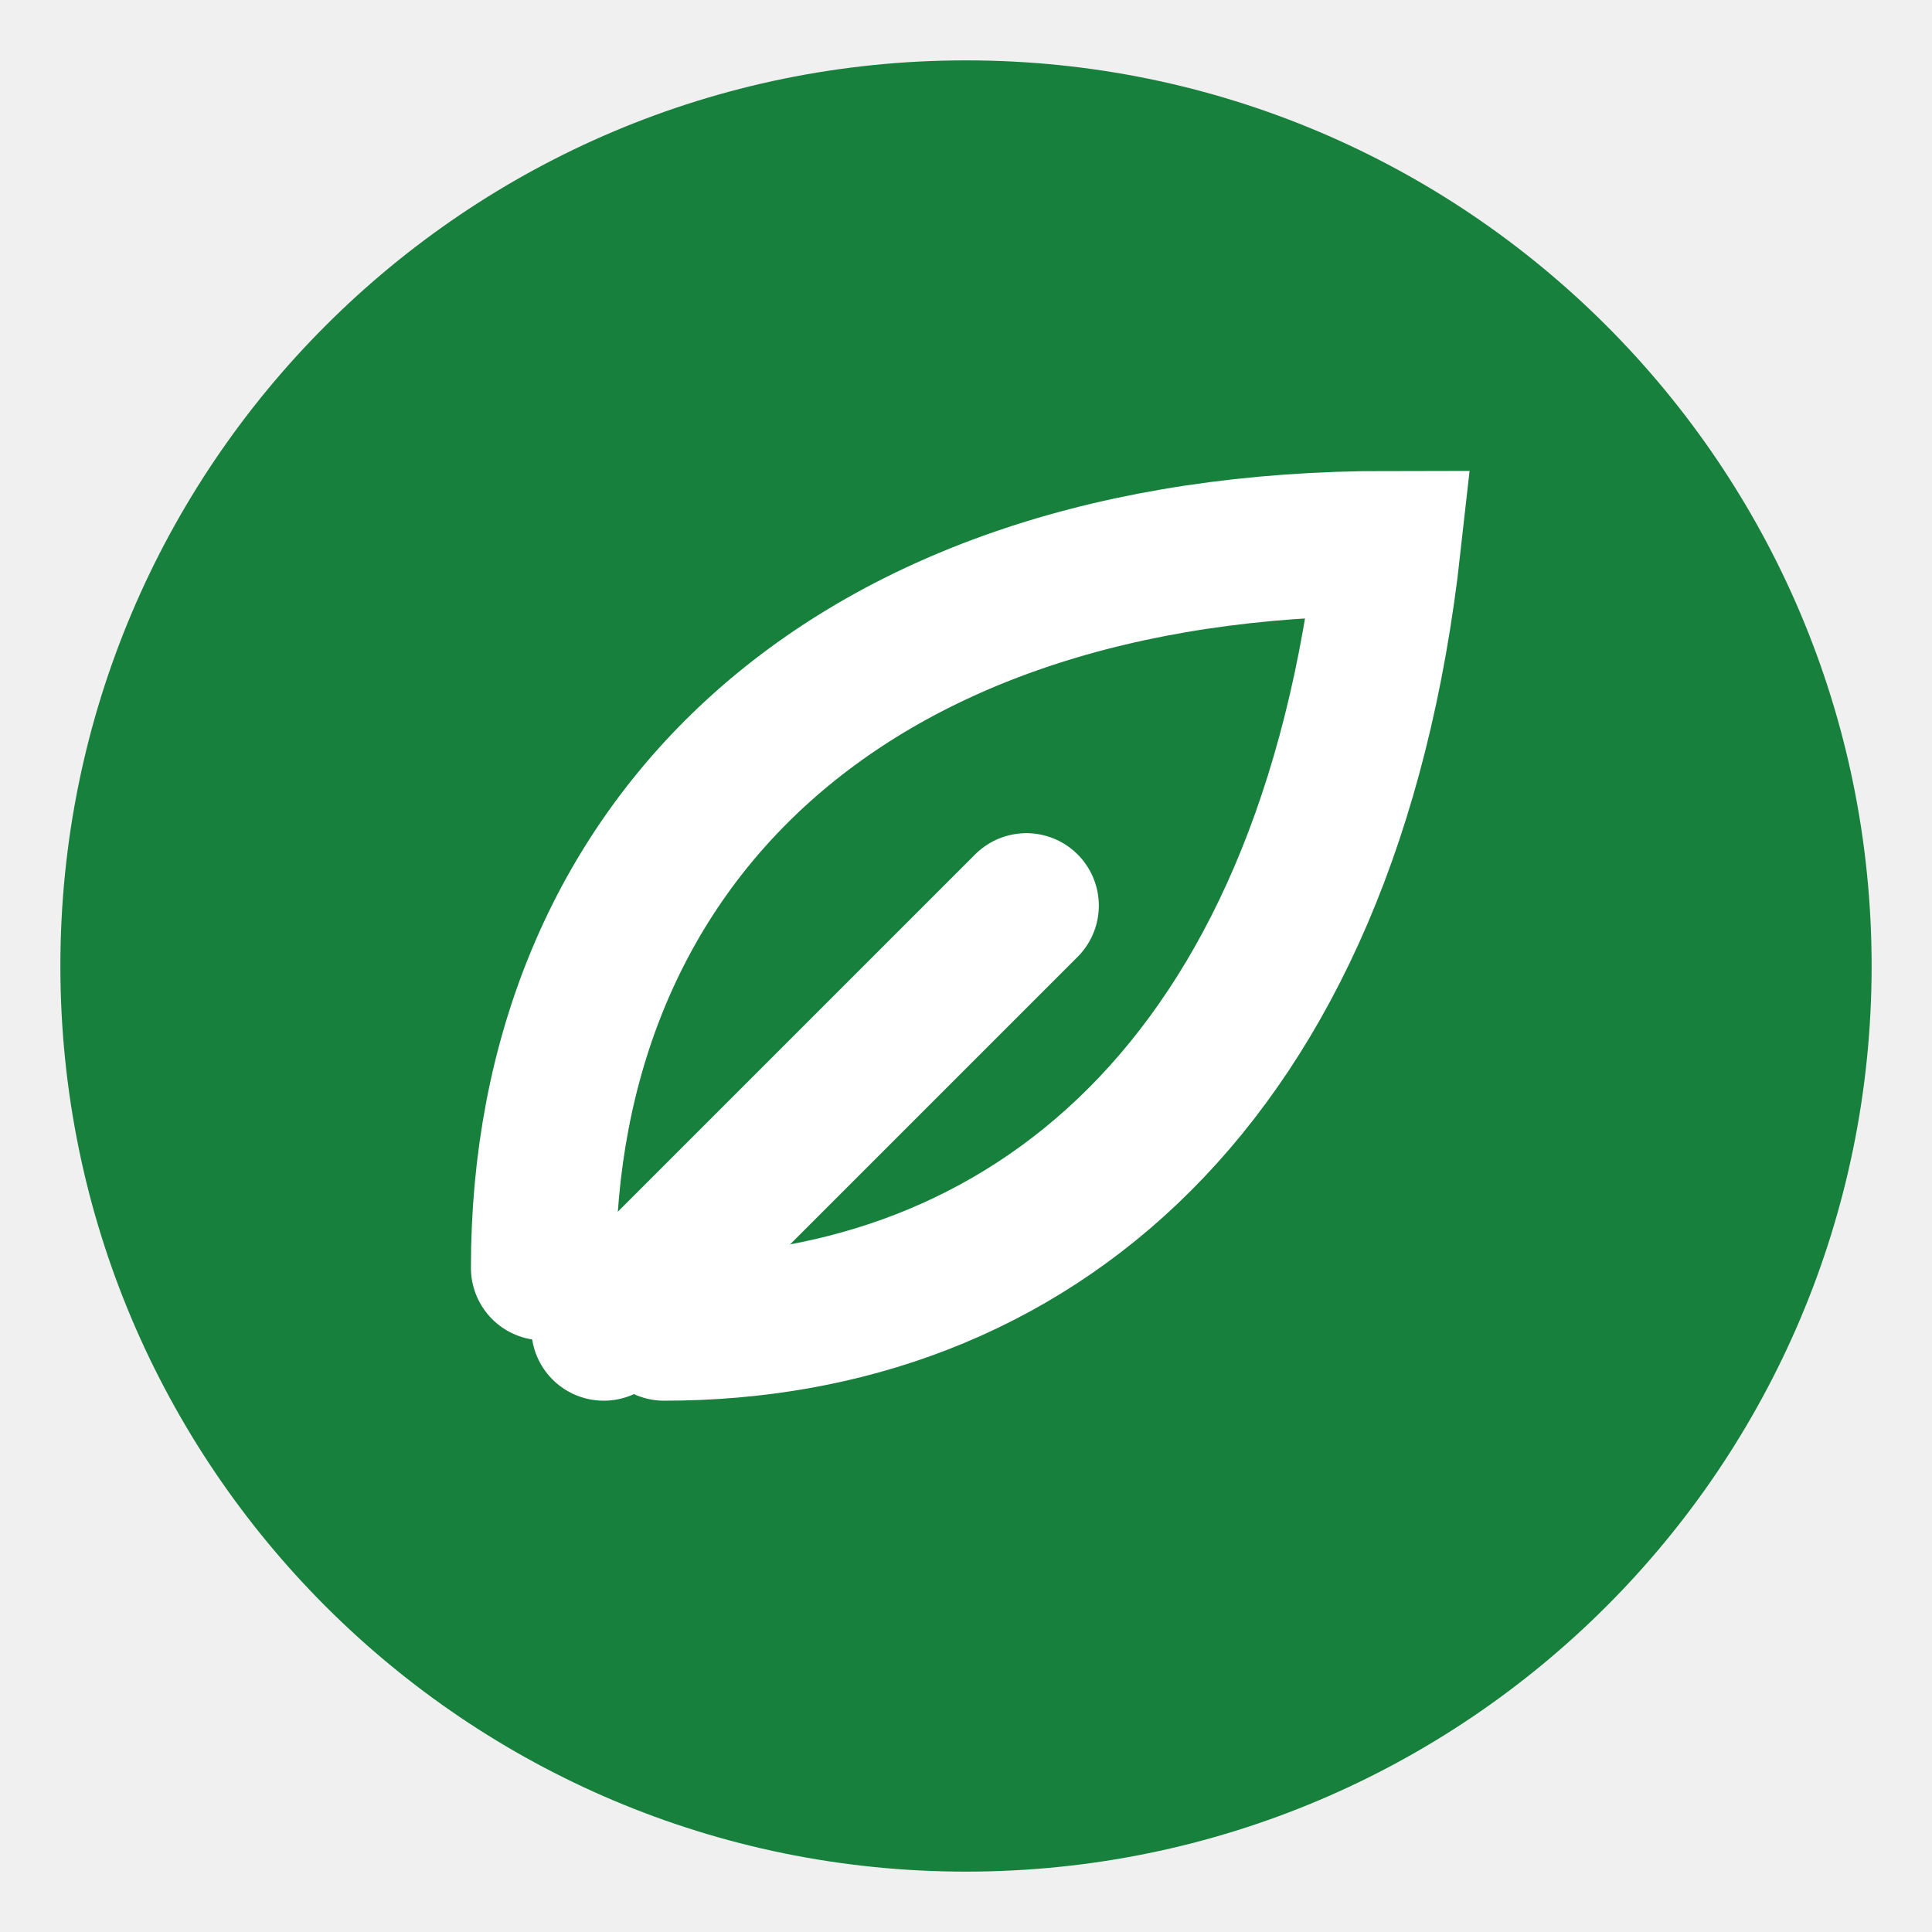
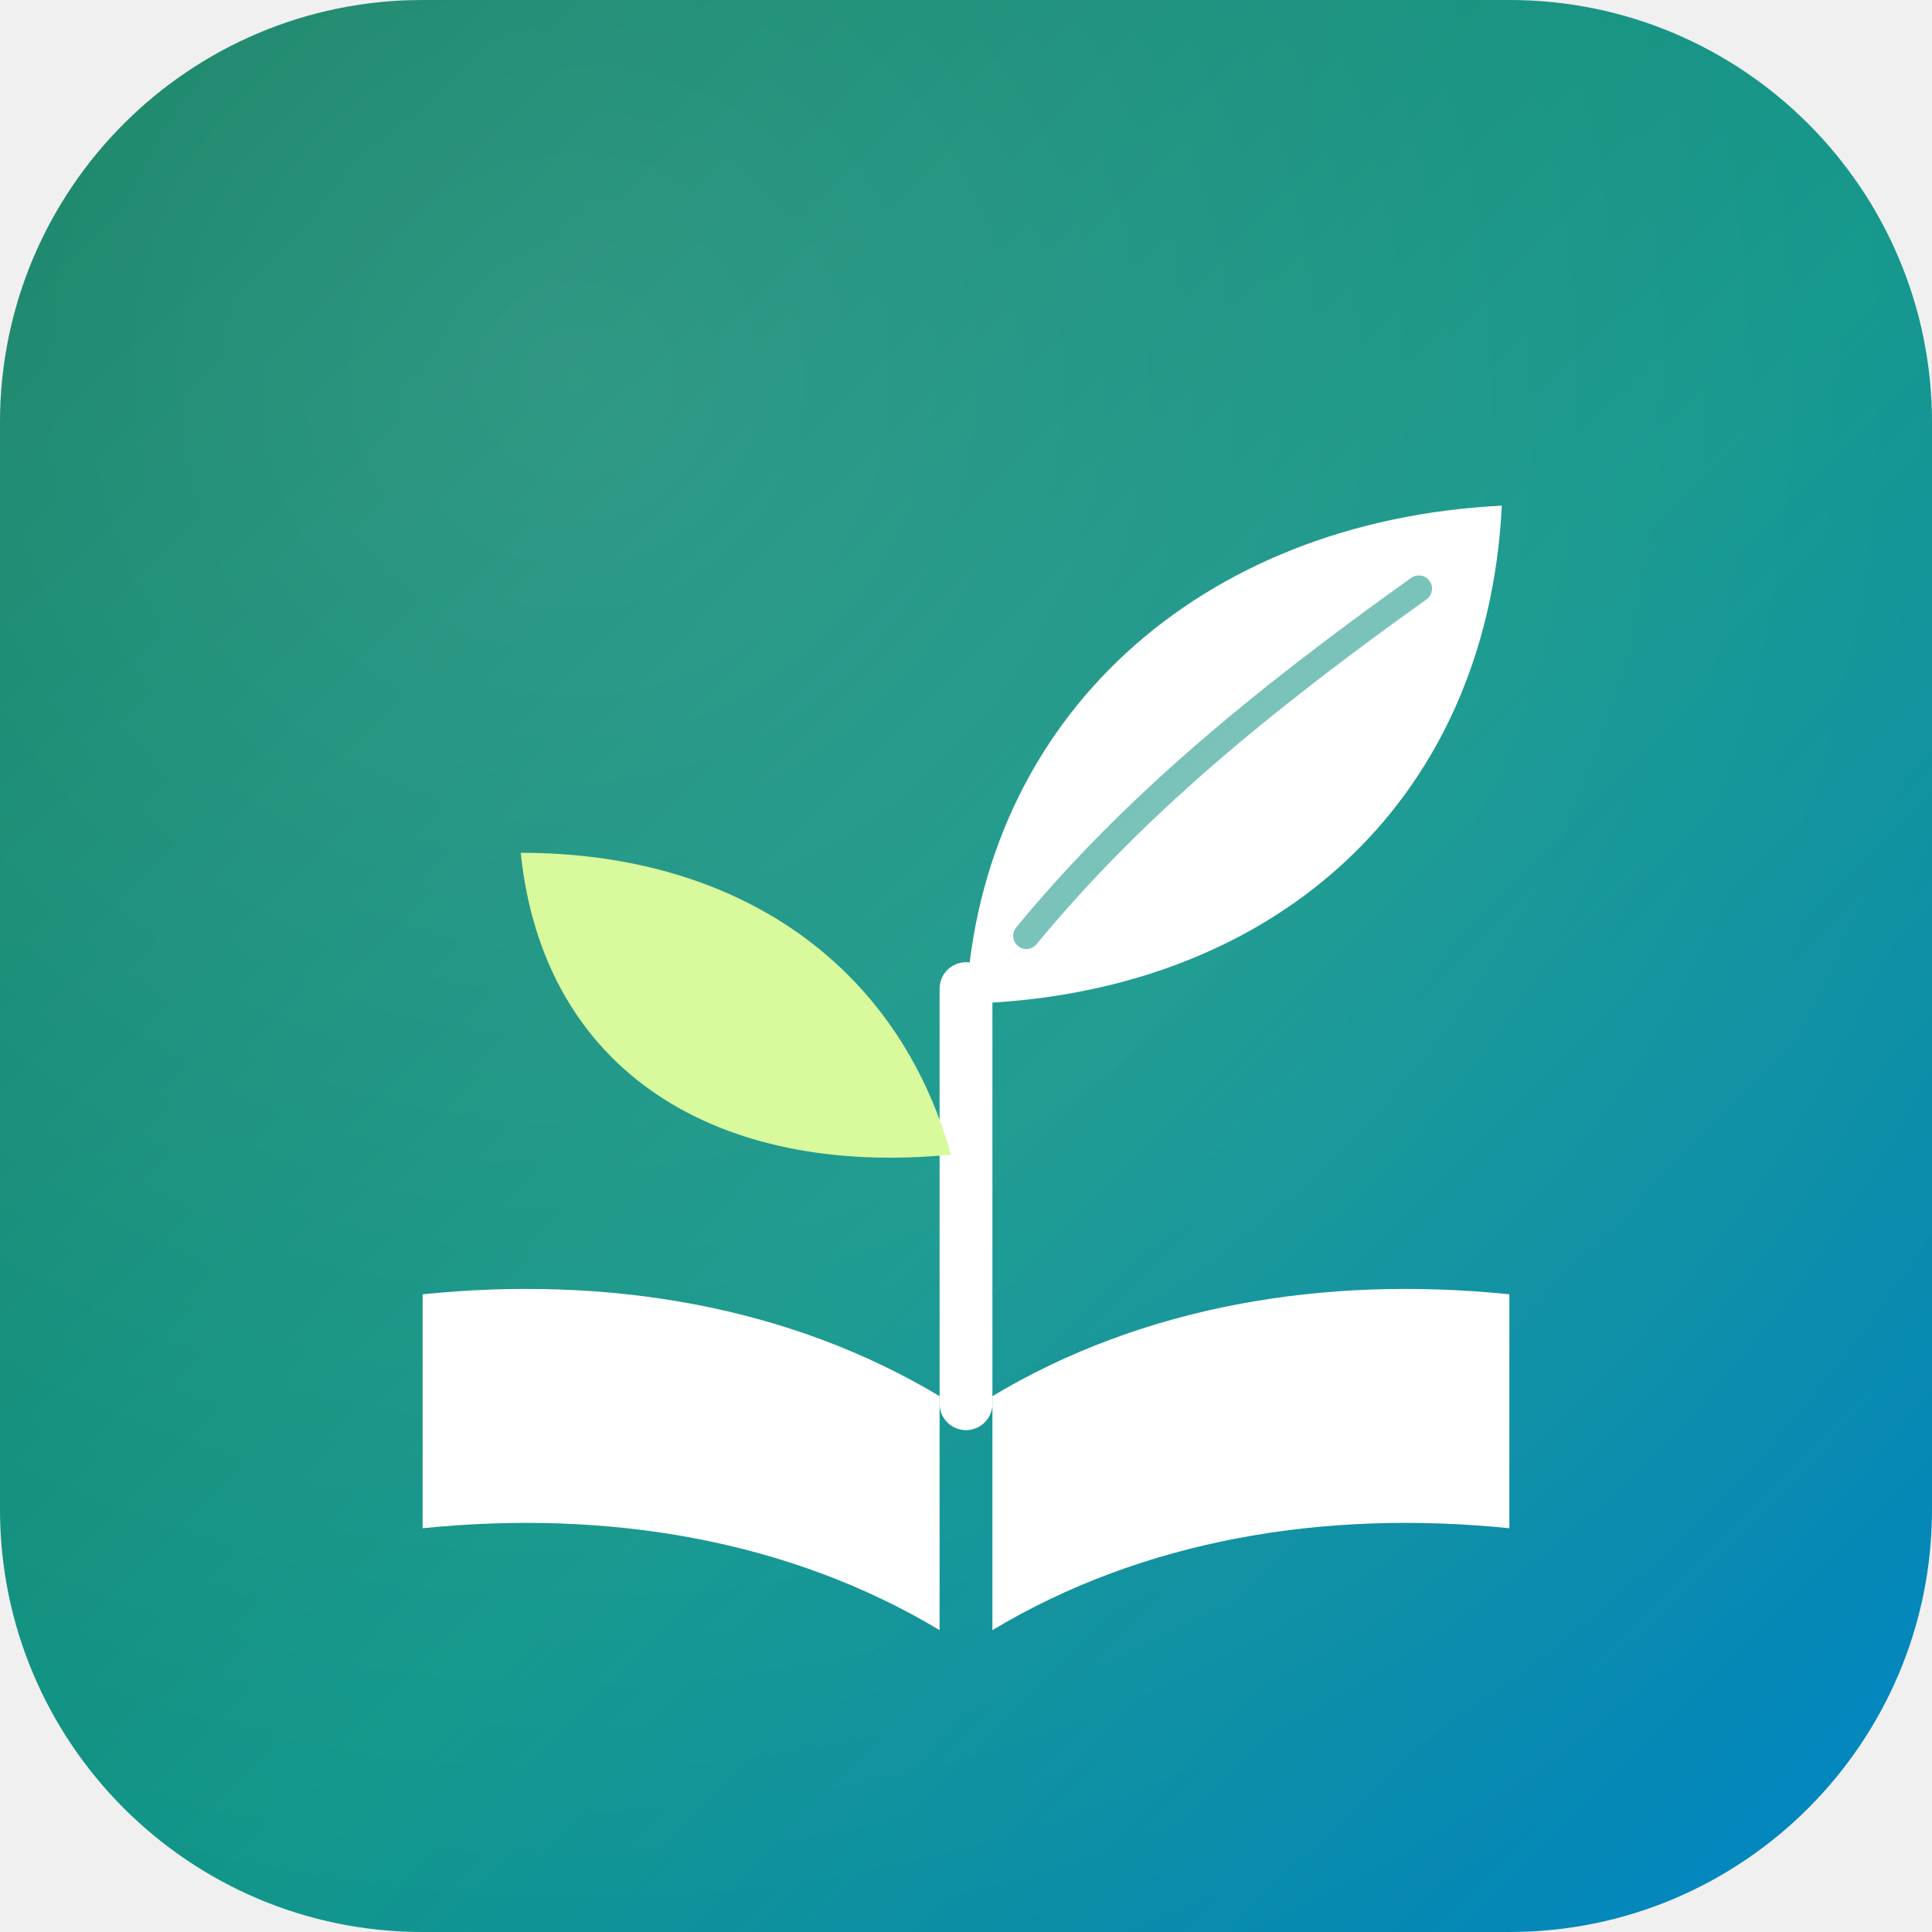
- <svg xmlns="http://www.w3.org/2000/svg" viewBox="0 0 32 32">
-   <circle cx="16" cy="16" r="15" fill="#17803d" />
-   <path d="M9 21c0-7 5-12 14-12-1 9-6 13-12 13" fill="none" stroke="#fff" stroke-width="2.4" stroke-linecap="round" />
-   <path d="M10 22l7-7" stroke="#fff" stroke-width="2.4" stroke-linecap="round" />
+ <svg xmlns="http://www.w3.org/2000/svg" viewBox="0 0 512 512">
+   <defs>
+     <linearGradient id="g" x1="0" y1="0" x2="1" y2="1">
+       <stop offset="0" stop-color="#047857" />
+       <stop offset=".55" stop-color="#0d9488" />
+       <stop offset="1" stop-color="#0284c7" />
+     </linearGradient>
+     <radialGradient id="h" cx=".3" cy=".2" r=".9">
+       <stop offset="0" stop-color="#fff" stop-opacity=".16" />
+       <stop offset="1" stop-color="#fff" stop-opacity="0" />
+     </radialGradient>
+   </defs>
+   <rect width="512" height="512" rx="112" fill="url(#g)" />
+   <rect width="512" height="512" rx="112" fill="url(#h)" />
+   <g fill="#fff">
+     <path d="M249 370c-40-24-88-32-137-27v62c49-5 97 3 137 27z" />
+     <path d="M263 370c40-24 88-32 137-27v62c-49-5-97 3-137 27z" />
+   </g>
+   <path d="M256 372V262" stroke="#fff" stroke-width="14" stroke-linecap="round" fill="none" />
+   <path d="M256 266c4-76 62-128 142-132-4 80-62 130-142 132z" fill="#fff" />
+   <path d="M252 306c-14-50-56-80-114-80 6 58 52 86 114 80z" fill="#d9f99d" />
+   <path d="M272 248c28-34 62-62 104-92" stroke="url(#g)" stroke-width="7" stroke-linecap="round" fill="none" opacity=".55" />
</svg>
